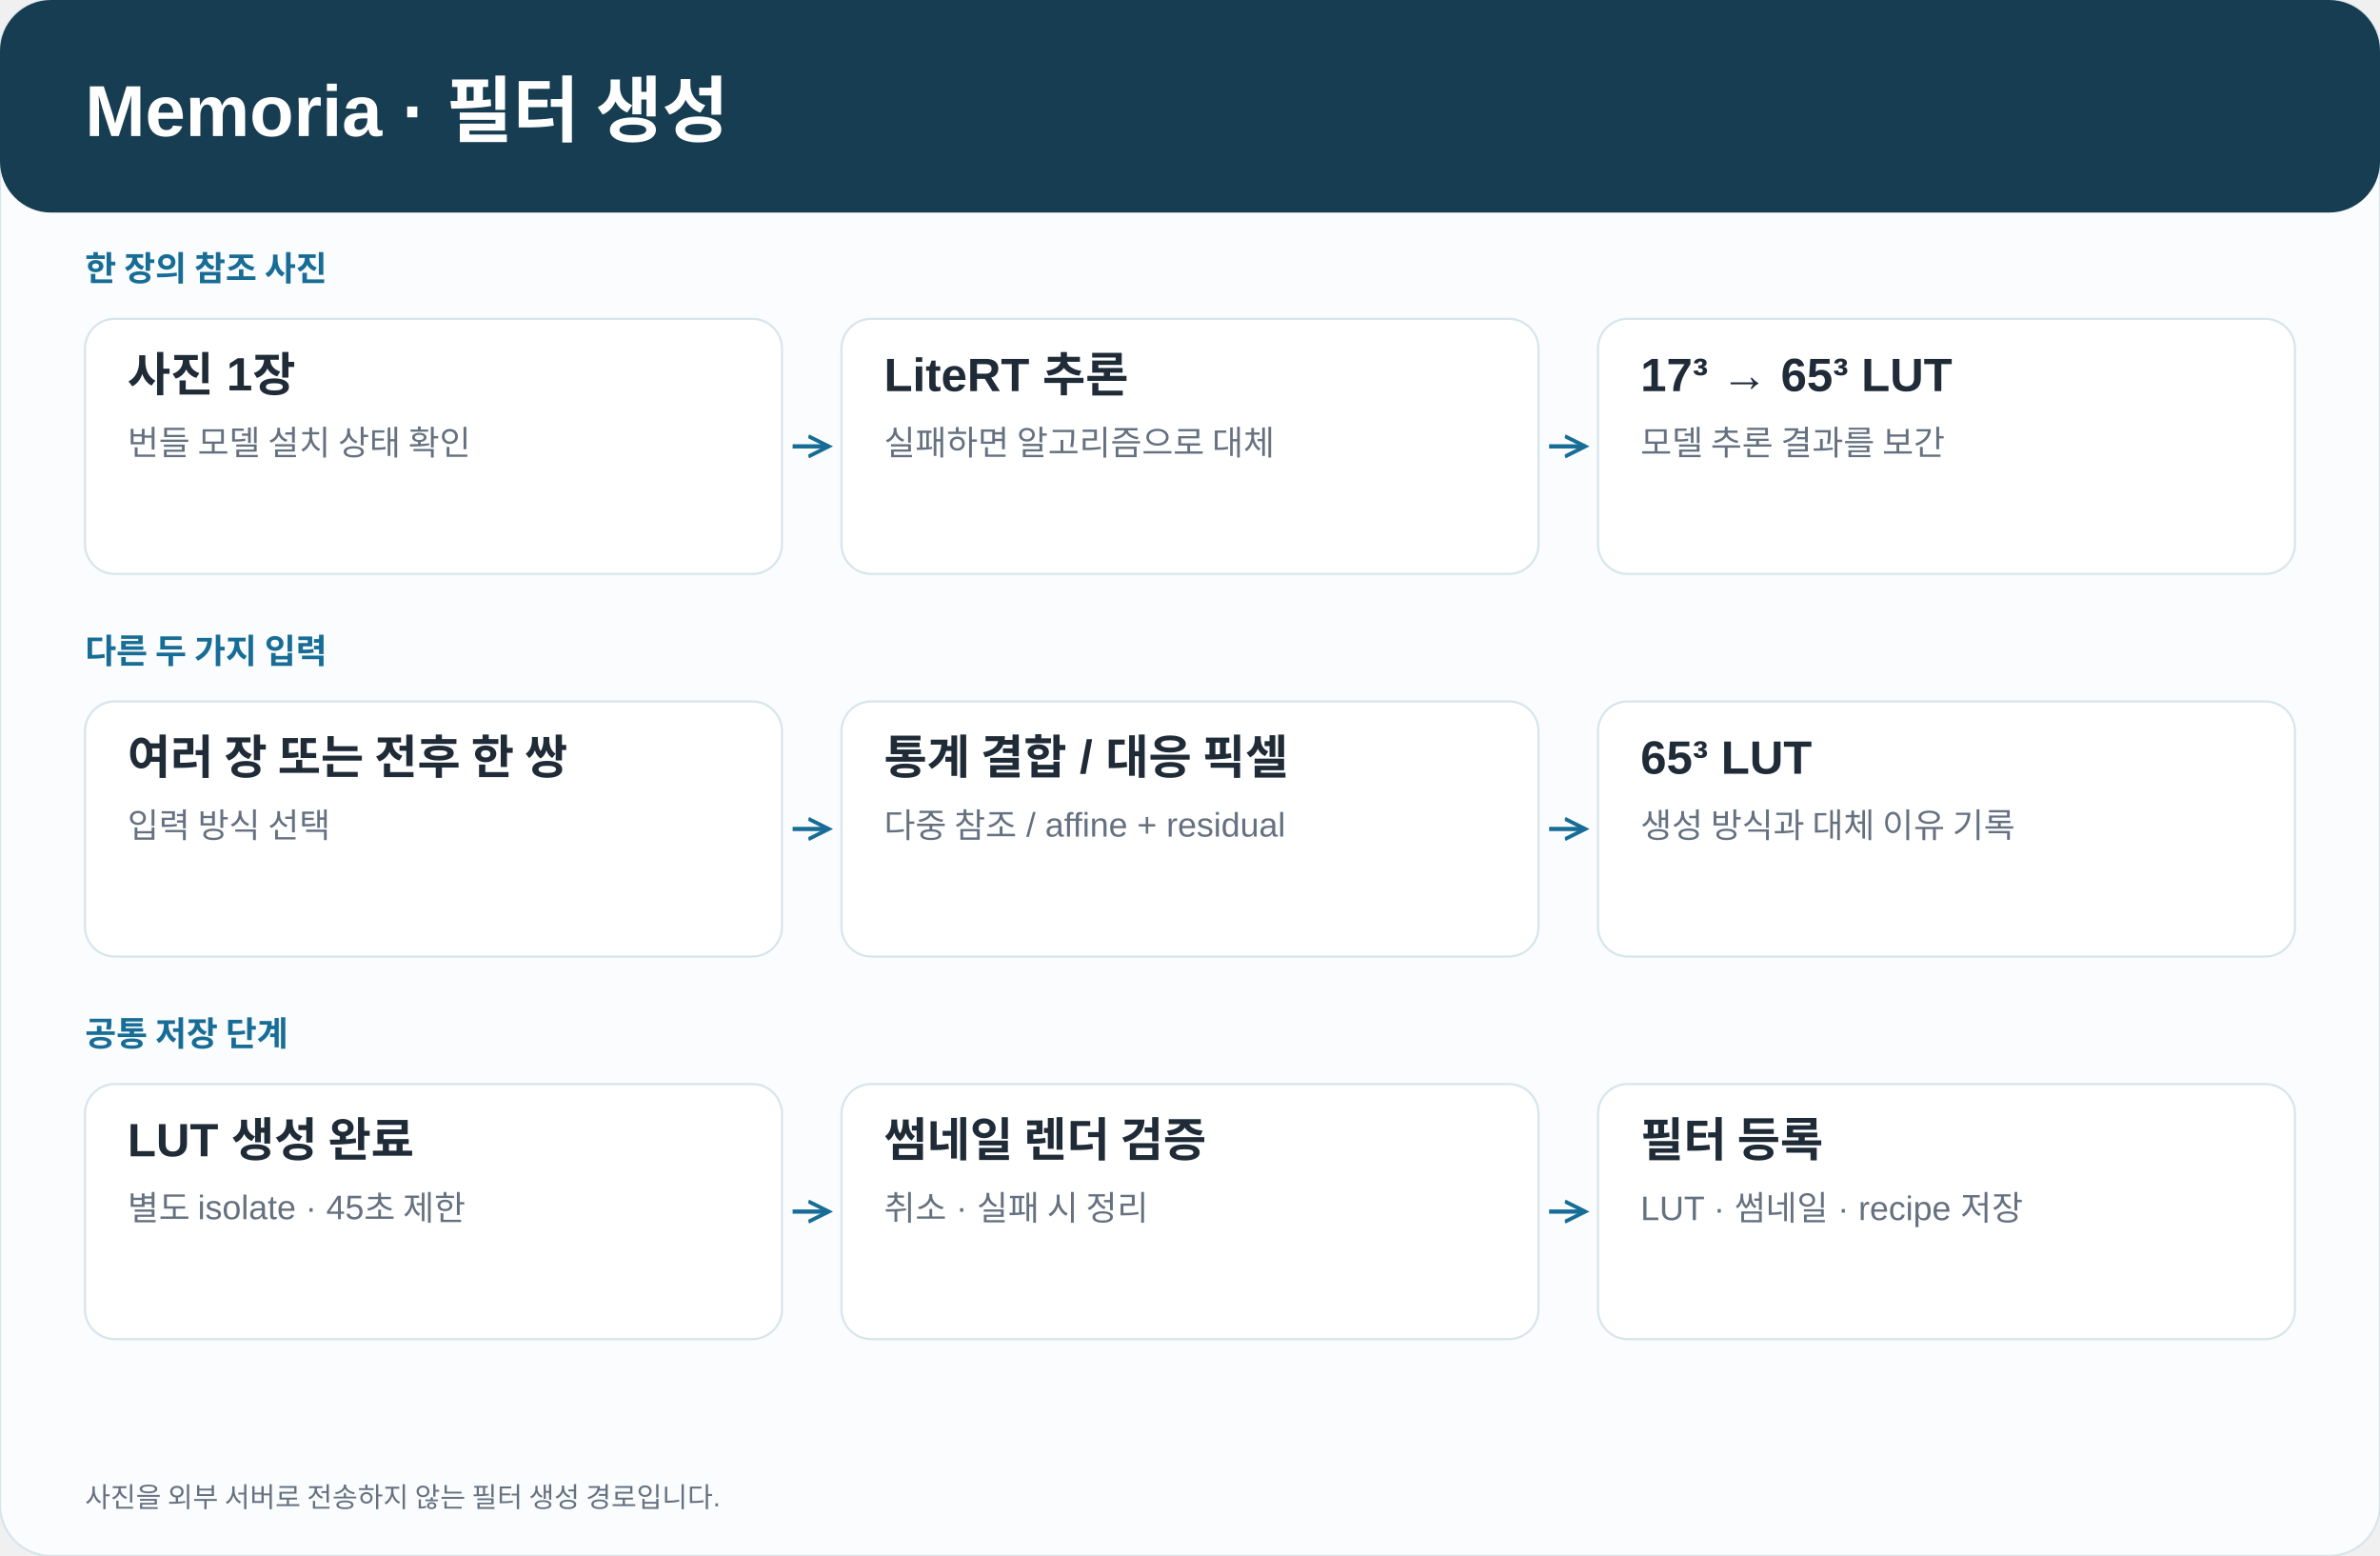
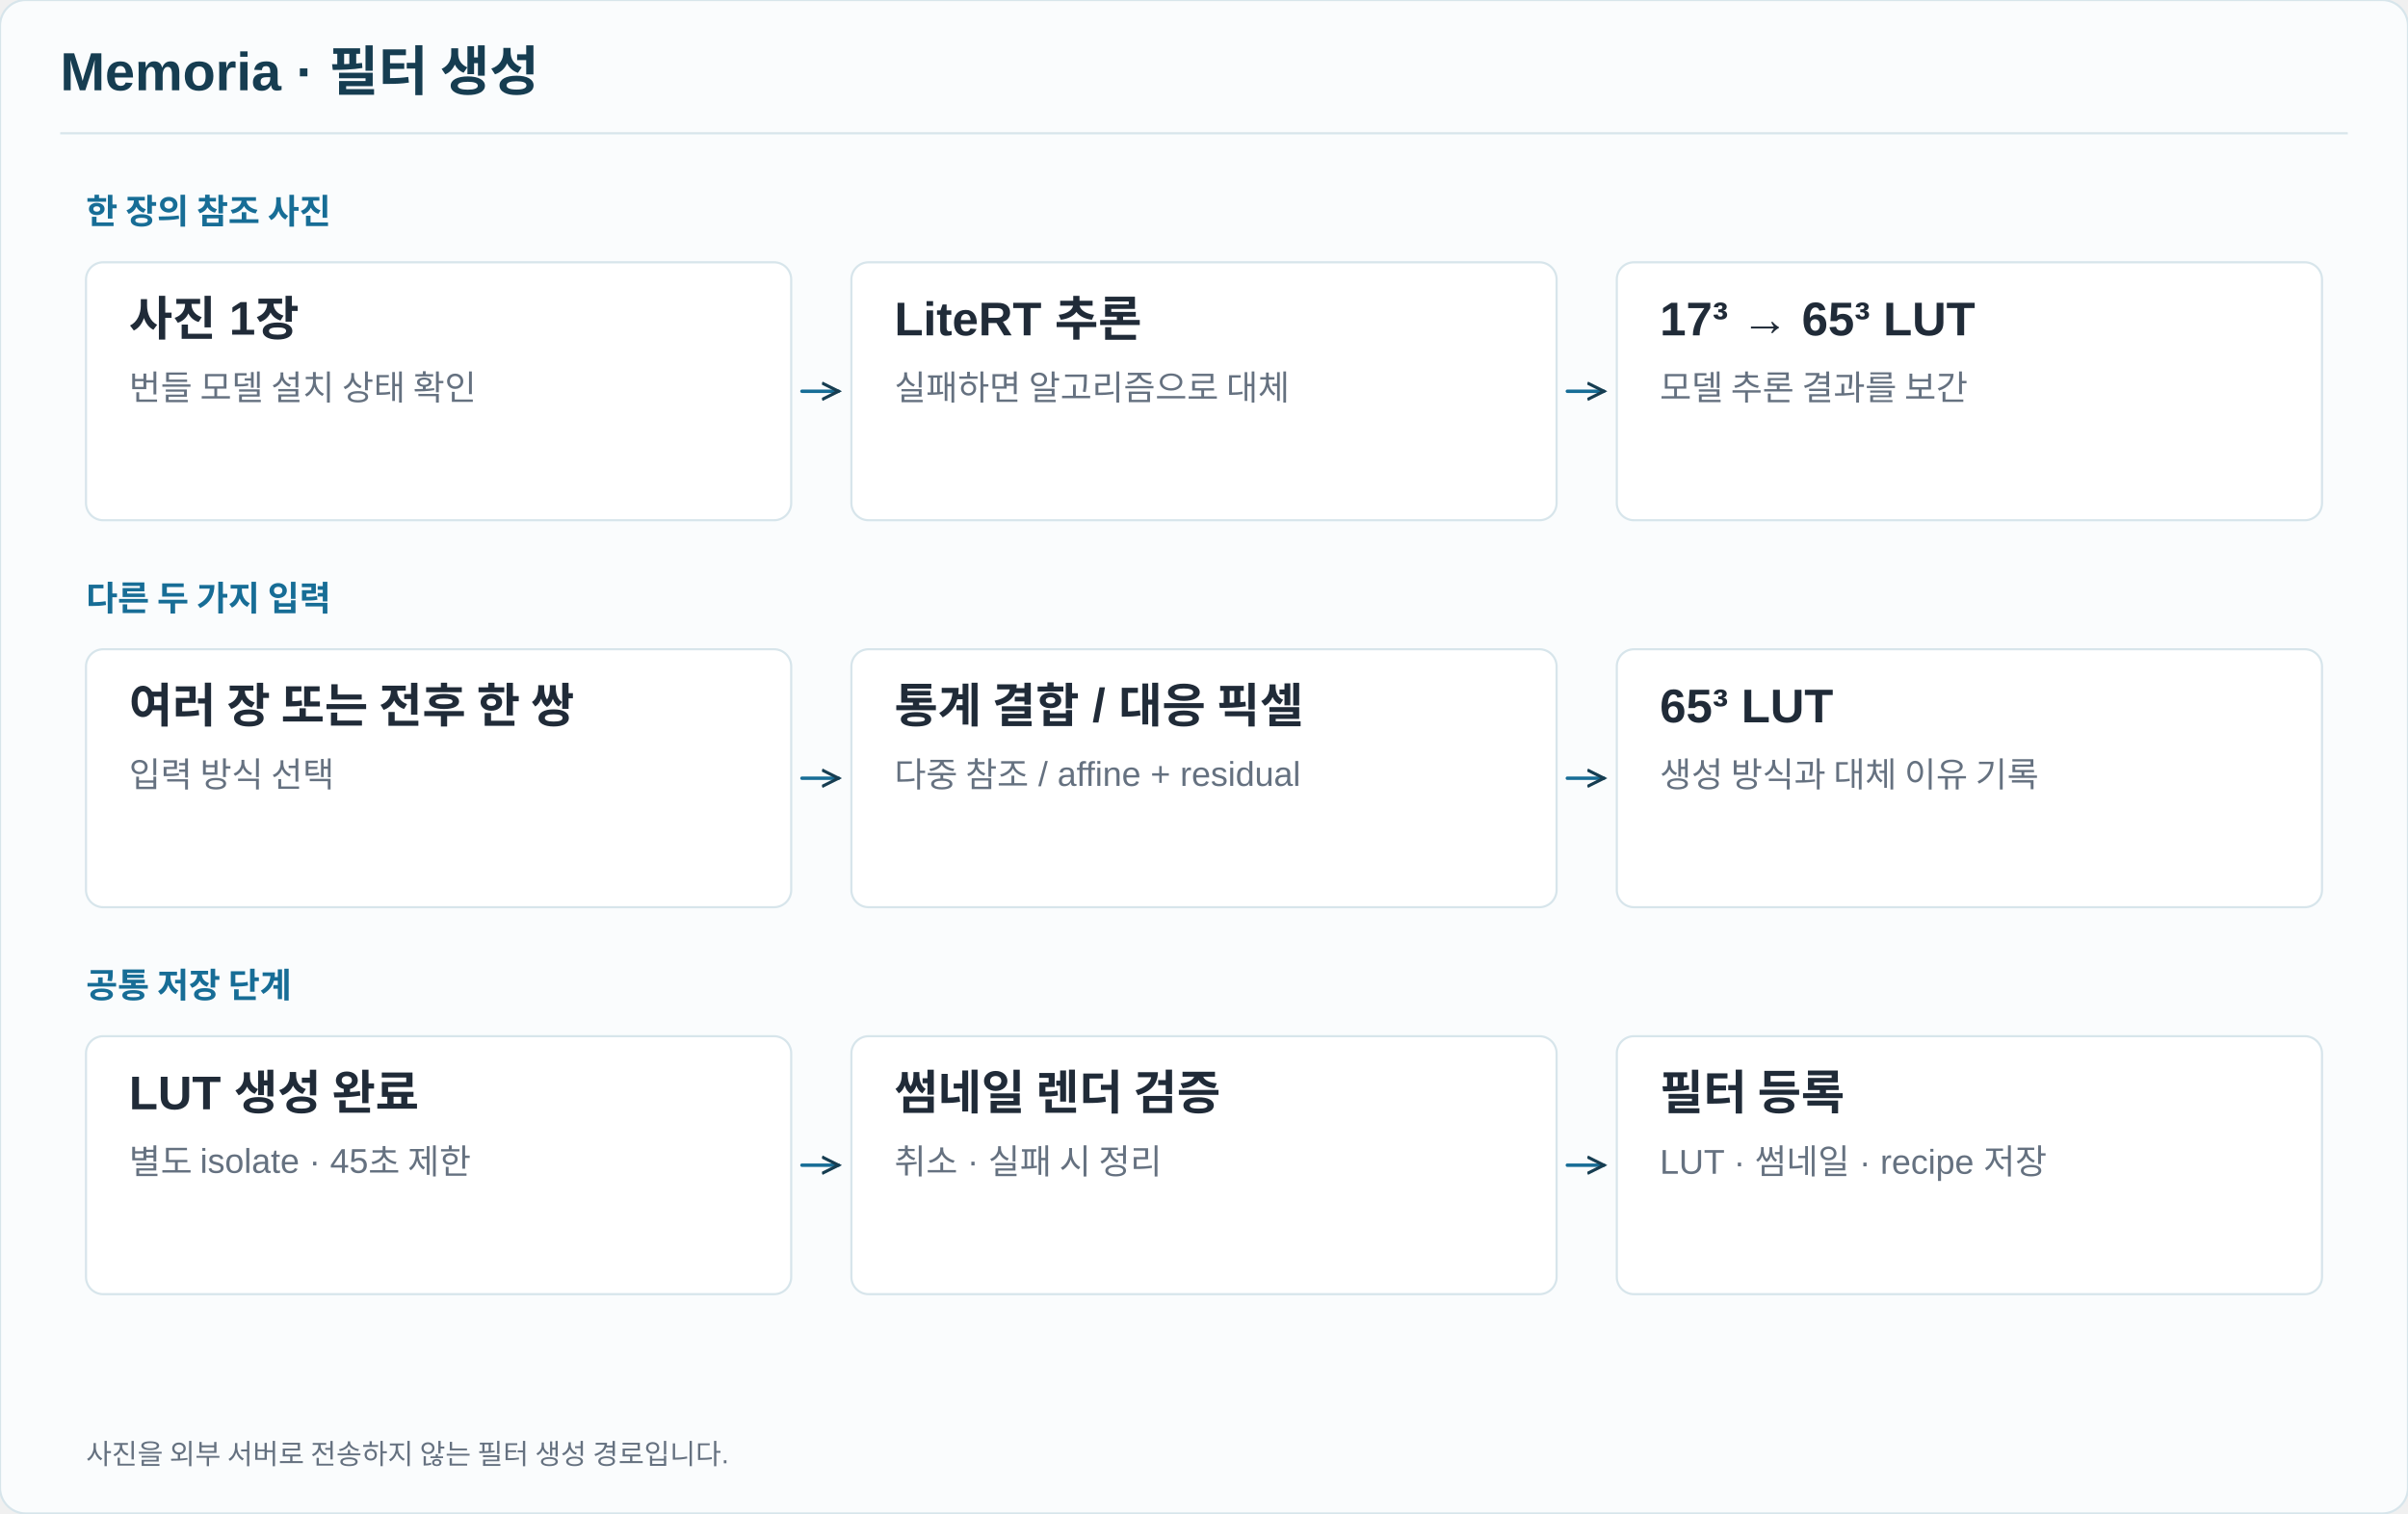
- <svg xmlns="http://www.w3.org/2000/svg" width="1120" height="732" viewBox="0 0 1120 732" role="img" aria-labelledby="title desc" font-family="Segoe UI, Malgun Gothic, Arial, sans-serif">
+ <svg xmlns="http://www.w3.org/2000/svg" width="1120" height="704" viewBox="0 0 1120 704" role="img" aria-labelledby="title desc" font-family="Segoe UI, Malgun Gothic, Arial, sans-serif">
  <defs>
    <marker id="arrow" viewBox="0 0 10 10" refX="8" refY="5" markerWidth="6" markerHeight="6" orient="auto">
-       <path d="M0 1 L8 5 L0 9" fill="none" stroke="#176D96" stroke-width="1.5" />
+       <path d="M0 1 L8 5 L0 9" fill="none" stroke="#163D51" stroke-width="1.5" />
    </marker>
  </defs>
-   <rect x="0" y="0" width="1120" height="732" rx="24" fill="#FAFCFD" stroke="#D7E5EB" />
-   <rect x="0" y="0" width="1120" height="100" rx="24" fill="#163D51" stroke="none" />
-   <text x="40" y="64" font-size="34" fill="#FFFFFF" font-weight="650">Memoria · 필터 생성</text>
-   <g transform="translate(0 -52)">
-     <text x="40" y="184" font-size="16" fill="#176D96" font-weight="650">한 장의 참조 사진</text>
-     <rect x="40" y="202" width="328" height="120" rx="14" fill="#FFFFFF" stroke="#D7E5EB" />
-     <text x="60" y="236" font-size="22" fill="#202B38" font-weight="650">사진 1장</text>
+   <rect x="0" y="0" width="1120" height="704" rx="12" fill="#FAFCFD" stroke="#D7E5EB" />
+   <path d="M28 62 H1092" stroke="#D7E5EB" />
+   <text x="28" y="42" font-size="25" fill="#163D51" font-weight="600">Memoria · 필터 생성</text>
+   <g transform="translate(0 -80)">
+     <text x="40" y="184" font-size="16" fill="#176D96" font-weight="600">한 장의 참조 사진</text>
+     <rect x="40" y="202" width="328" height="120" rx="8" fill="#FFFFFF" stroke="#D7E5EB" />
+     <text x="60" y="236" font-size="22" fill="#202B38" font-weight="600">사진 1장</text>
    <text x="60" y="266" font-size="16" fill="#657180" font-weight="400">번들 모델 설치 상태 확인</text>
-     <path d="M373 262 L390 262" fill="none" stroke="#176D96" stroke-width="2" marker-end="url(#arrow)" />
-     <rect x="396" y="202" width="328" height="120" rx="14" fill="#FFFFFF" stroke="#D7E5EB" />
-     <text x="416" y="236" font-size="22" fill="#202B38" font-weight="650">LiteRT 추론</text>
+     <path d="M373 262 L390 262" fill="none" stroke="#176D96" stroke-width="1.6" stroke-linecap="round" stroke-linejoin="round" marker-end="url(#arrow)" />
+     <rect x="396" y="202" width="328" height="120" rx="8" fill="#FFFFFF" stroke="#D7E5EB" />
+     <text x="416" y="236" font-size="22" fill="#202B38" font-weight="600">LiteRT 추론</text>
    <text x="416" y="266" font-size="16" fill="#657180" font-weight="400">실패하면 알고리즘으로 대체</text>
-     <path d="M729 262 L746 262" fill="none" stroke="#176D96" stroke-width="2" marker-end="url(#arrow)" />
-     <rect x="752" y="202" width="328" height="120" rx="14" fill="#FFFFFF" stroke="#D7E5EB" />
-     <text x="772" y="236" font-size="22" fill="#202B38" font-weight="650">17³ → 65³ LUT</text>
+     <path d="M729 262 L746 262" fill="none" stroke="#176D96" stroke-width="1.6" stroke-linecap="round" stroke-linejoin="round" marker-end="url(#arrow)" />
+     <rect x="752" y="202" width="328" height="120" rx="8" fill="#FFFFFF" stroke="#D7E5EB" />
+     <text x="772" y="236" font-size="22" fill="#202B38" font-weight="600">17³ → 65³ LUT</text>
    <text x="772" y="266" font-size="16" fill="#657180" font-weight="400">모델 추론 결과를 보간</text>
-     <text x="40" y="364" font-size="16" fill="#176D96" font-weight="650">다른 두 가지 입력</text>
-     <rect x="40" y="382" width="328" height="120" rx="14" fill="#FFFFFF" stroke="#D7E5EB" />
-     <text x="60" y="416" font-size="22" fill="#202B38" font-weight="650">여러 장 또는 전후 한 쌍</text>
+     <text x="40" y="364" font-size="16" fill="#176D96" font-weight="600">다른 두 가지 입력</text>
+     <rect x="40" y="382" width="328" height="120" rx="8" fill="#FFFFFF" stroke="#D7E5EB" />
+     <text x="60" y="416" font-size="22" fill="#202B38" font-weight="600">여러 장 또는 전후 한 쌍</text>
    <text x="60" y="446" font-size="16" fill="#657180" font-weight="400">입력 방식 선택</text>
-     <path d="M373 442 L390 442" fill="none" stroke="#176D96" stroke-width="2" marker-end="url(#arrow)" />
-     <rect x="396" y="382" width="328" height="120" rx="14" fill="#FFFFFF" stroke="#D7E5EB" />
-     <text x="416" y="416" font-size="22" fill="#202B38" font-weight="650">통계 결합 / 대응 픽셀</text>
+     <path d="M373 442 L390 442" fill="none" stroke="#176D96" stroke-width="1.6" stroke-linecap="round" stroke-linejoin="round" marker-end="url(#arrow)" />
+     <rect x="396" y="382" width="328" height="120" rx="8" fill="#FFFFFF" stroke="#D7E5EB" />
+     <text x="416" y="416" font-size="22" fill="#202B38" font-weight="600">통계 결합 / 대응 픽셀</text>
    <text x="416" y="446" font-size="16" fill="#657180" font-weight="400">다중 참조 / affine + residual</text>
-     <path d="M729 442 L746 442" fill="none" stroke="#176D96" stroke-width="2" marker-end="url(#arrow)" />
-     <rect x="752" y="382" width="328" height="120" rx="14" fill="#FFFFFF" stroke="#D7E5EB" />
-     <text x="772" y="416" font-size="22" fill="#202B38" font-weight="650">65³ LUT</text>
+     <path d="M729 442 L746 442" fill="none" stroke="#176D96" stroke-width="1.6" stroke-linecap="round" stroke-linejoin="round" marker-end="url(#arrow)" />
+     <rect x="752" y="382" width="328" height="120" rx="8" fill="#FFFFFF" stroke="#D7E5EB" />
+     <text x="772" y="416" font-size="22" fill="#202B38" font-weight="600">65³ LUT</text>
    <text x="772" y="446" font-size="16" fill="#657180" font-weight="400">생성 방식과 대체 이유 기록</text>
-     <text x="40" y="544" font-size="16" fill="#176D96" font-weight="650">공통 저장 단계</text>
-     <rect x="40" y="562" width="328" height="120" rx="14" fill="#FFFFFF" stroke="#D7E5EB" />
-     <text x="60" y="596" font-size="22" fill="#202B38" font-weight="650">LUT 생성 완료</text>
+     <text x="40" y="544" font-size="16" fill="#176D96" font-weight="600">공통 저장 단계</text>
+     <rect x="40" y="562" width="328" height="120" rx="8" fill="#FFFFFF" stroke="#D7E5EB" />
+     <text x="60" y="596" font-size="22" fill="#202B38" font-weight="600">LUT 생성 완료</text>
    <text x="60" y="626" font-size="16" fill="#657180" font-weight="400">별도 isolate · 45초 제한</text>
-     <path d="M373 622 L390 622" fill="none" stroke="#176D96" stroke-width="2" marker-end="url(#arrow)" />
-     <rect x="396" y="562" width="328" height="120" rx="14" fill="#FFFFFF" stroke="#D7E5EB" />
-     <text x="416" y="596" font-size="22" fill="#202B38" font-weight="650">썸네일 렌더 검증</text>
+     <path d="M373 622 L390 622" fill="none" stroke="#176D96" stroke-width="1.6" stroke-linecap="round" stroke-linejoin="round" marker-end="url(#arrow)" />
+     <rect x="396" y="562" width="328" height="120" rx="8" fill="#FFFFFF" stroke="#D7E5EB" />
+     <text x="416" y="596" font-size="22" fill="#202B38" font-weight="600">썸네일 렌더 검증</text>
    <text x="416" y="626" font-size="16" fill="#657180" font-weight="400">취소 · 실패 시 정리</text>
-     <path d="M729 622 L746 622" fill="none" stroke="#176D96" stroke-width="2" marker-end="url(#arrow)" />
-     <rect x="752" y="562" width="328" height="120" rx="14" fill="#FFFFFF" stroke="#D7E5EB" />
-     <text x="772" y="596" font-size="22" fill="#202B38" font-weight="650">필터 등록</text>
+     <path d="M729 622 L746 622" fill="none" stroke="#176D96" stroke-width="1.6" stroke-linecap="round" stroke-linejoin="round" marker-end="url(#arrow)" />
+     <rect x="752" y="562" width="328" height="120" rx="8" fill="#FFFFFF" stroke="#D7E5EB" />
+     <text x="772" y="596" font-size="22" fill="#202B38" font-weight="600">필터 등록</text>
    <text x="772" y="626" font-size="16" fill="#657180" font-weight="400">LUT · 썸네일 · recipe 저장</text>
    <text x="40" y="761" font-size="13" fill="#657180" font-weight="400">사진을 외부 서버로 전송하지 않는 필터 생성 경로입니다.</text>
  </g>
</svg>
